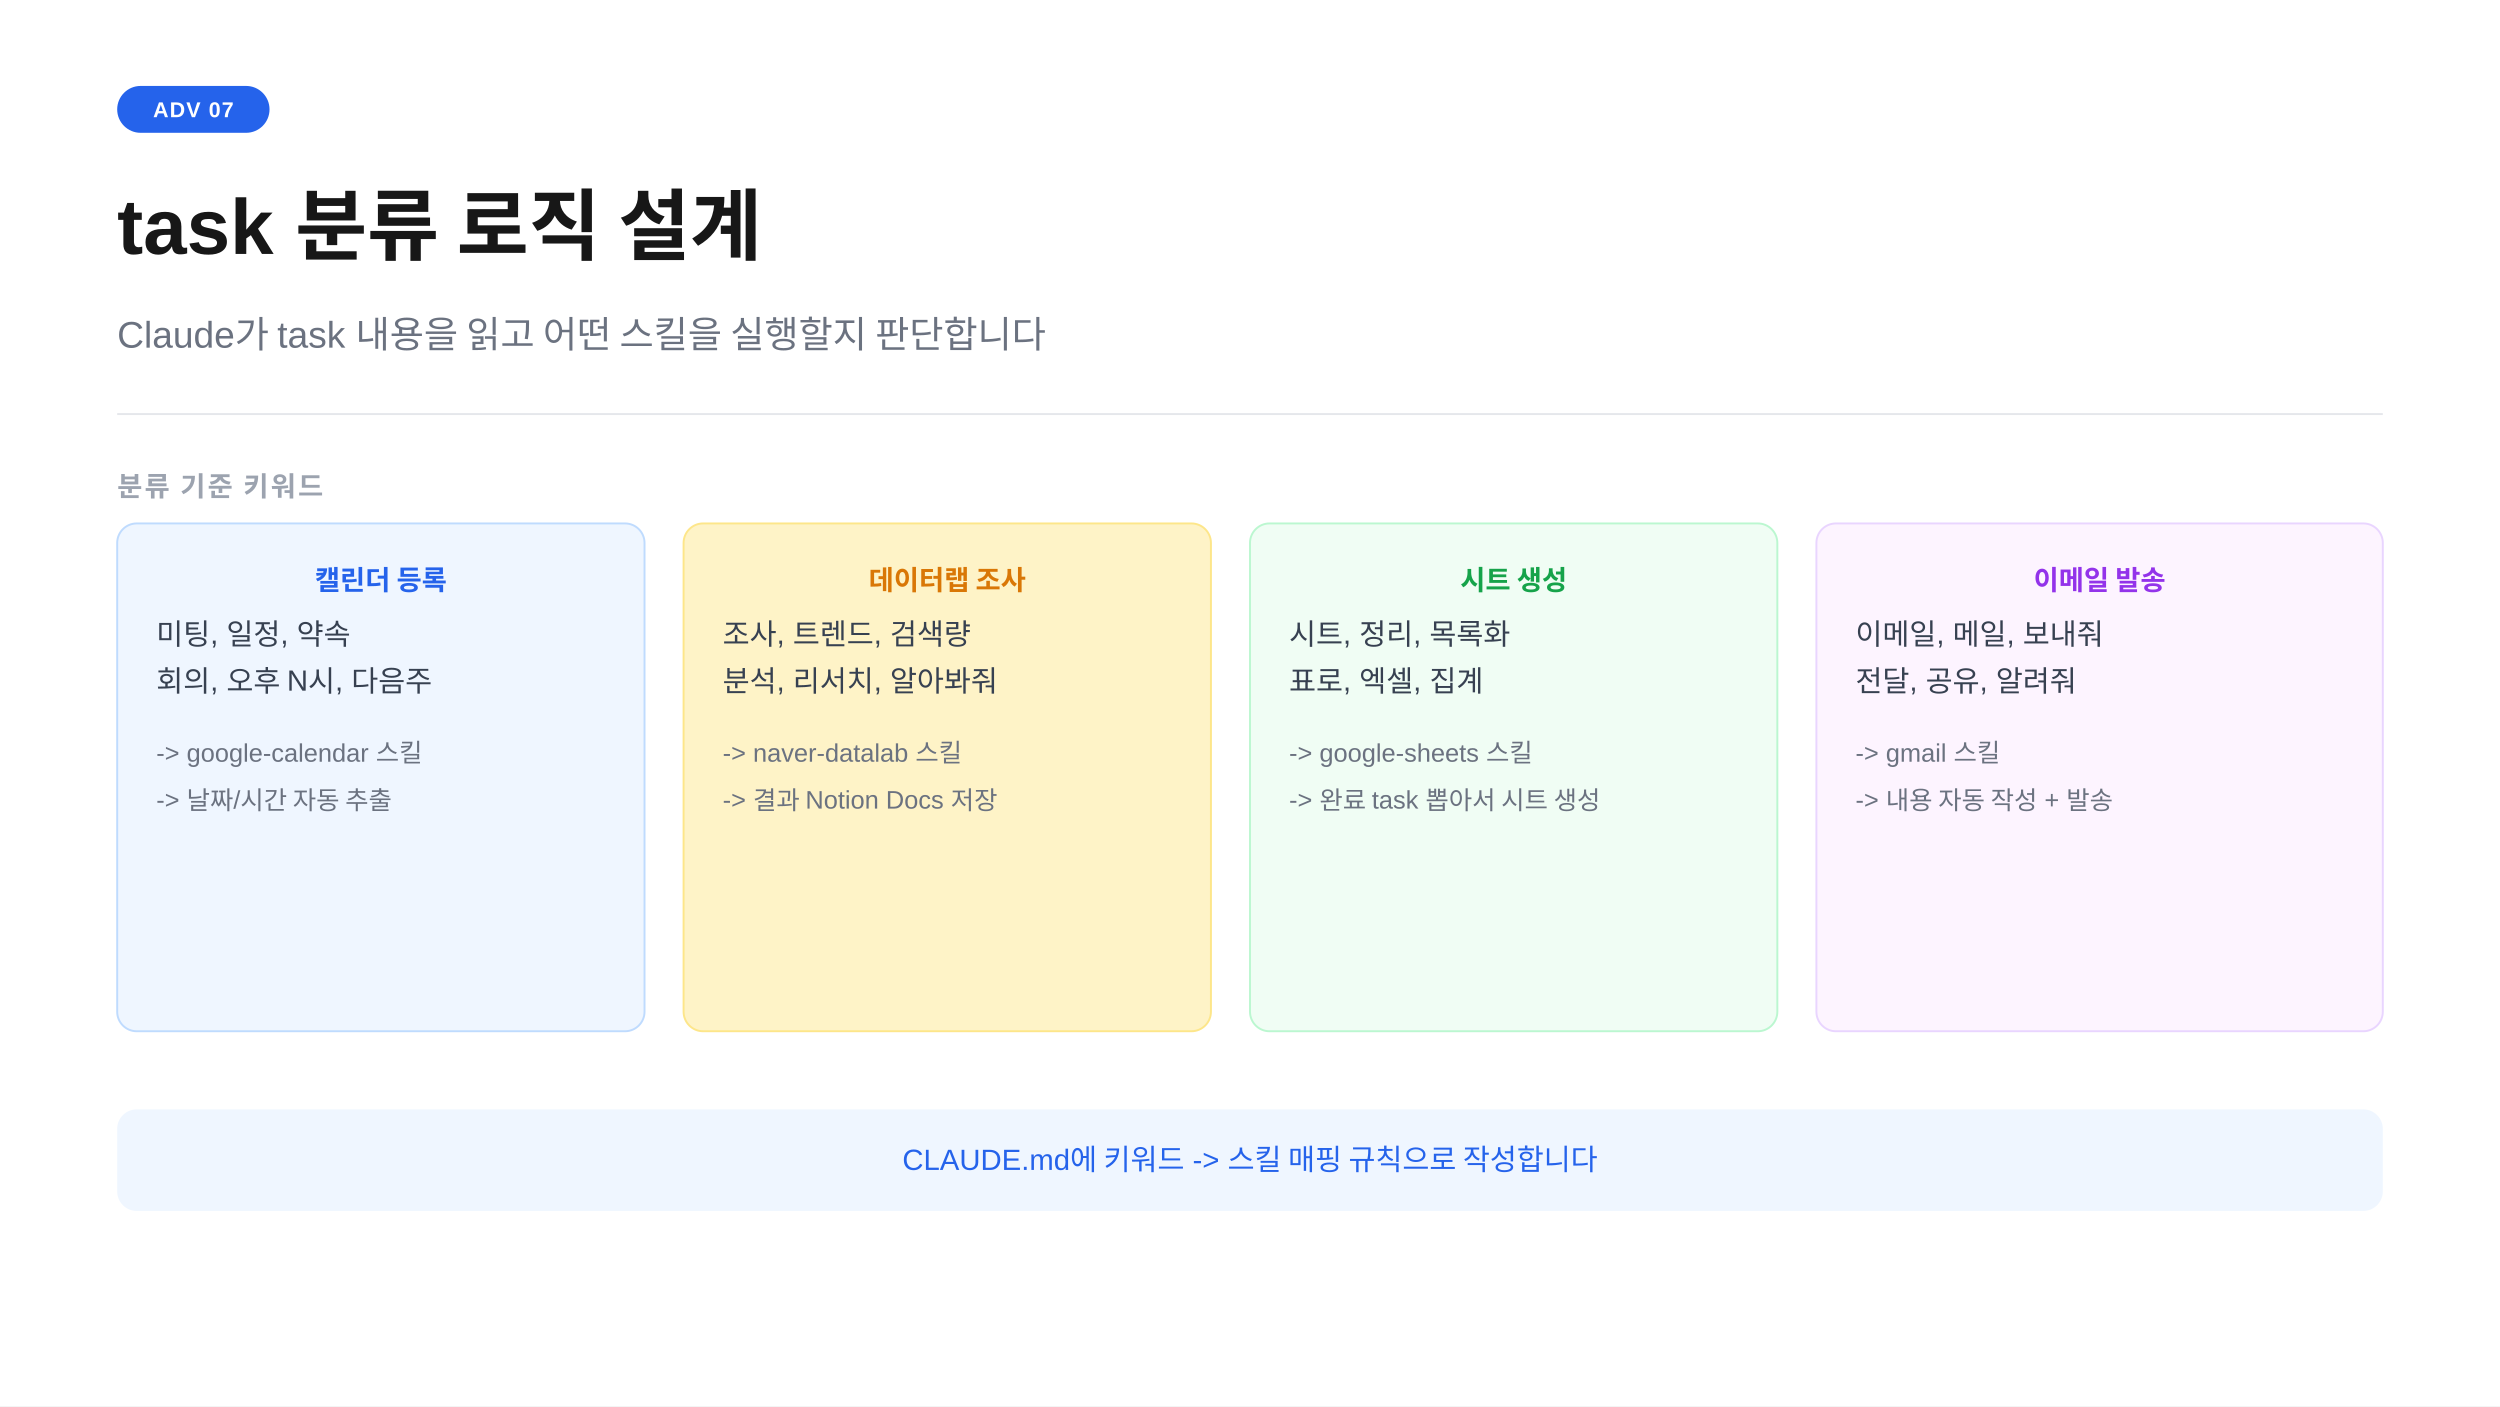
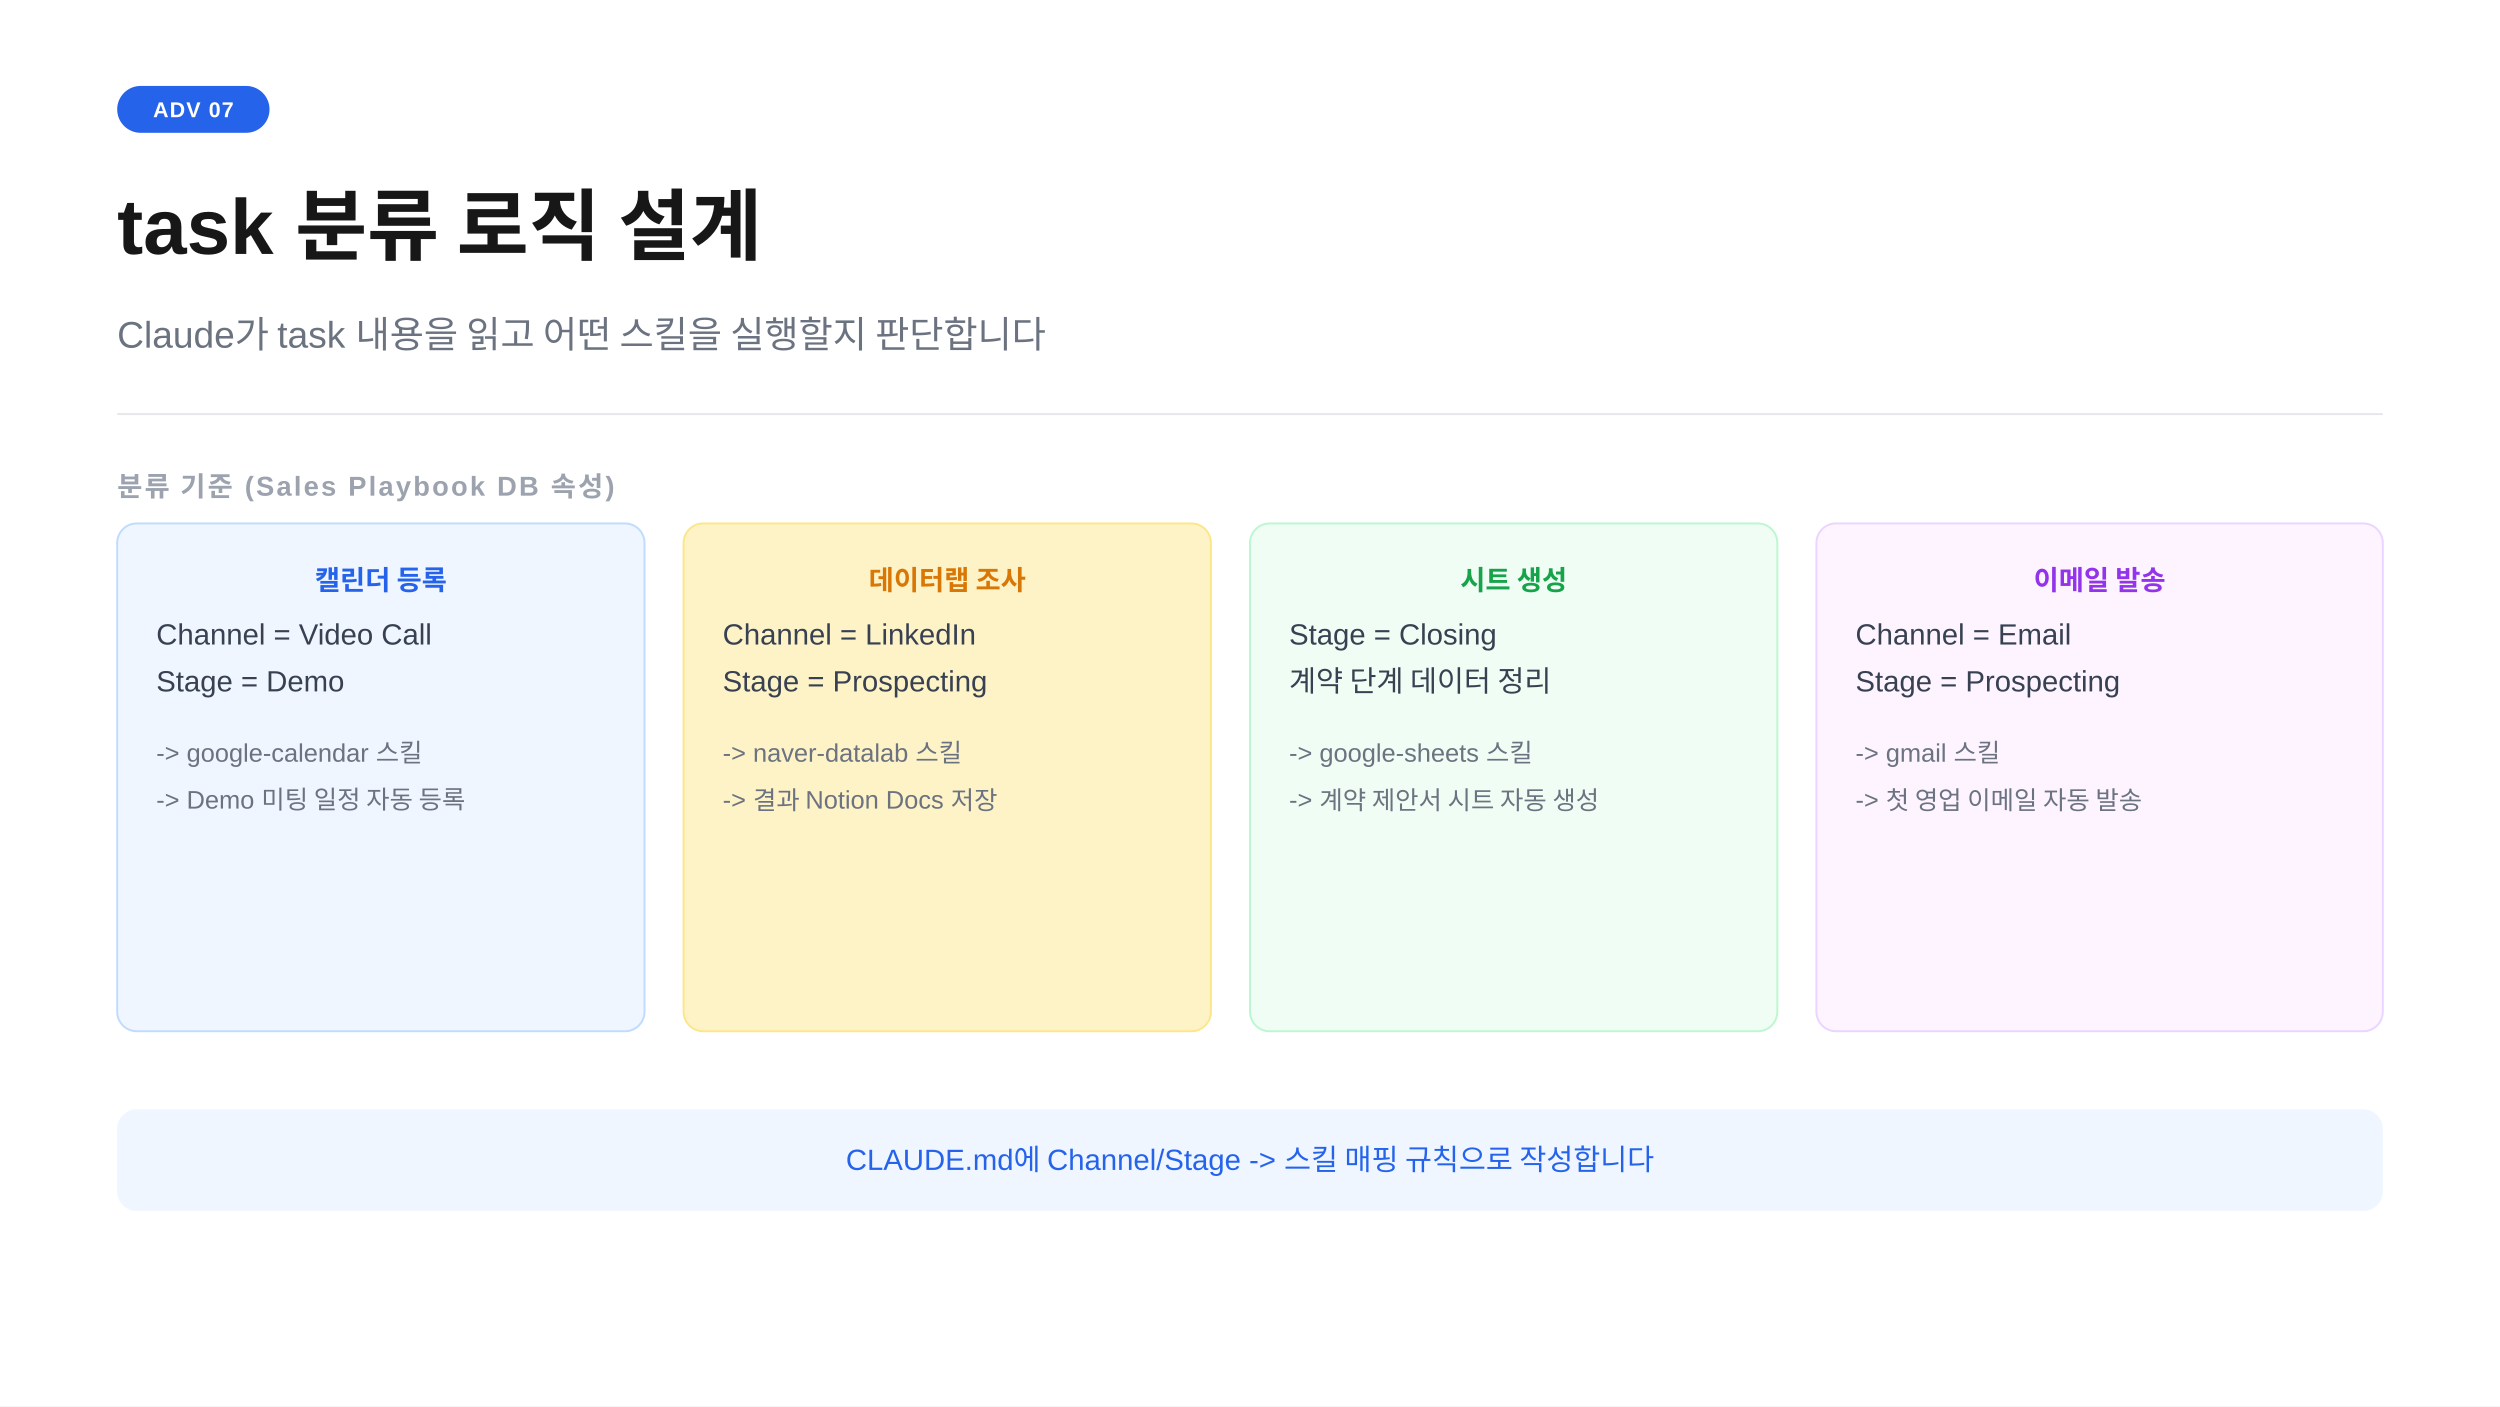
<svg xmlns="http://www.w3.org/2000/svg" width="1280" height="720" viewBox="0 0 1280 720">
  <rect width="1280" height="720" fill="#ffffff" />
  <rect x="60" y="44" width="78" height="24" rx="12" fill="#2563eb" />
  <text x="99" y="60" text-anchor="middle" font-family="-apple-system,BlinkMacSystemFont,'Segoe UI',Arial,sans-serif" font-size="11" font-weight="700" fill="#ffffff" letter-spacing="0.05em">ADV 07</text>
  <text x="60" y="130" font-family="-apple-system,BlinkMacSystemFont,'Segoe UI',Arial,sans-serif" font-size="40" font-weight="700" fill="#171717">task 분류 로직 설계</text>
  <text x="60" y="178" font-family="-apple-system,BlinkMacSystemFont,'Segoe UI',Arial,sans-serif" font-size="19" fill="#6b7280">Claude가 task 내용을 읽고 어떤 스킬을 실행할지 판단합니다</text>
  <line x1="60" y1="212" x2="1220" y2="212" stroke="#e5e7eb" stroke-width="1" />
-   <text x="60" y="254" font-family="-apple-system,BlinkMacSystemFont,'Segoe UI',Arial,sans-serif" font-size="14" font-weight="600" fill="#9ca3af" letter-spacing="0.08em">분류 기준 키워드</text>
+   <text x="60" y="254" font-family="-apple-system,BlinkMacSystemFont,'Segoe UI',Arial,sans-serif" font-size="14" font-weight="600" fill="#9ca3af" letter-spacing="0.08em">분류 기준 (Sales Playbook DB 속성)</text>
  <rect x="60" y="268" width="270" height="260" rx="10" fill="#eff6ff" stroke="#bfdbfe" stroke-width="1" />
  <text x="195" y="302" text-anchor="middle" font-family="-apple-system,BlinkMacSystemFont,'Segoe UI',Arial,sans-serif" font-size="14" font-weight="700" fill="#2563eb">캘린더 등록</text>
-   <text x="80" y="330" font-family="-apple-system,BlinkMacSystemFont,'Segoe UI',Arial,sans-serif" font-size="15" fill="#374151">미팅, 일정, 약속</text>
-   <text x="80" y="354" font-family="-apple-system,BlinkMacSystemFont,'Segoe UI',Arial,sans-serif" font-size="15" fill="#374151">회의, 오후 N시, 다음주</text>
+   <text x="80" y="330" font-family="-apple-system,BlinkMacSystemFont,'Segoe UI',Arial,sans-serif" font-size="15" fill="#374151">Channel = Video Call</text>
+   <text x="80" y="354" font-family="-apple-system,BlinkMacSystemFont,'Segoe UI',Arial,sans-serif" font-size="15" fill="#374151">Stage = Demo</text>
  <text x="80" y="390" font-family="-apple-system,BlinkMacSystemFont,'Segoe UI',Arial,sans-serif" font-size="13" fill="#6b7280">-&gt; google-calendar 스킬</text>
-   <text x="80" y="414" font-family="-apple-system,BlinkMacSystemFont,'Segoe UI',Arial,sans-serif" font-size="13" fill="#6b7280">-&gt; 날짜/시간 자동 추출</text>
+   <text x="80" y="414" font-family="-apple-system,BlinkMacSystemFont,'Segoe UI',Arial,sans-serif" font-size="13" fill="#6b7280">-&gt; Demo 미팅 일정 자동 등록</text>
  <rect x="350" y="268" width="270" height="260" rx="10" fill="#fef3c7" stroke="#fde68a" stroke-width="1" />
  <text x="485" y="302" text-anchor="middle" font-family="-apple-system,BlinkMacSystemFont,'Segoe UI',Arial,sans-serif" font-size="14" font-weight="700" fill="#d97706">데이터랩 조사</text>
-   <text x="370" y="330" font-family="-apple-system,BlinkMacSystemFont,'Segoe UI',Arial,sans-serif" font-size="15" fill="#374151">조사, 트렌드, 검색량</text>
-   <text x="370" y="354" font-family="-apple-system,BlinkMacSystemFont,'Segoe UI',Arial,sans-serif" font-size="15" fill="#374151">분석, 리서치, 알아봐줘</text>
+   <text x="370" y="330" font-family="-apple-system,BlinkMacSystemFont,'Segoe UI',Arial,sans-serif" font-size="15" fill="#374151">Channel = LinkedIn</text>
+   <text x="370" y="354" font-family="-apple-system,BlinkMacSystemFont,'Segoe UI',Arial,sans-serif" font-size="15" fill="#374151">Stage = Prospecting</text>
  <text x="370" y="390" font-family="-apple-system,BlinkMacSystemFont,'Segoe UI',Arial,sans-serif" font-size="13" fill="#6b7280">-&gt; naver-datalab 스킬</text>
  <text x="370" y="414" font-family="-apple-system,BlinkMacSystemFont,'Segoe UI',Arial,sans-serif" font-size="13" fill="#6b7280">-&gt; 결과 Notion Docs 저장</text>
  <rect x="640" y="268" width="270" height="260" rx="10" fill="#f0fdf4" stroke="#bbf7d0" stroke-width="1" />
  <text x="775" y="302" text-anchor="middle" font-family="-apple-system,BlinkMacSystemFont,'Segoe UI',Arial,sans-serif" font-size="14" font-weight="700" fill="#16a34a">시트 생성</text>
-   <text x="660" y="330" font-family="-apple-system,BlinkMacSystemFont,'Segoe UI',Arial,sans-serif" font-size="15" fill="#374151">시트, 정리, 목록화</text>
-   <text x="660" y="354" font-family="-apple-system,BlinkMacSystemFont,'Segoe UI',Arial,sans-serif" font-size="15" fill="#374151">표로, 엑셀, 집계</text>
+   <text x="660" y="330" font-family="-apple-system,BlinkMacSystemFont,'Segoe UI',Arial,sans-serif" font-size="15" fill="#374151">Stage = Closing</text>
+   <text x="660" y="354" font-family="-apple-system,BlinkMacSystemFont,'Segoe UI',Arial,sans-serif" font-size="15" fill="#374151">계약 단계 데이터 정리</text>
  <text x="660" y="390" font-family="-apple-system,BlinkMacSystemFont,'Segoe UI',Arial,sans-serif" font-size="13" fill="#6b7280">-&gt; google-sheets 스킬</text>
-   <text x="660" y="414" font-family="-apple-system,BlinkMacSystemFont,'Segoe UI',Arial,sans-serif" font-size="13" fill="#6b7280">-&gt; 완료 task 뽑아서 시트 생성</text>
+   <text x="660" y="414" font-family="-apple-system,BlinkMacSystemFont,'Segoe UI',Arial,sans-serif" font-size="13" fill="#6b7280">-&gt; 계약 제안서 시트 자동 생성</text>
  <rect x="930" y="268" width="290" height="260" rx="10" fill="#fdf4ff" stroke="#e9d5ff" stroke-width="1" />
  <text x="1075" y="302" text-anchor="middle" font-family="-apple-system,BlinkMacSystemFont,'Segoe UI',Arial,sans-serif" font-size="14" font-weight="700" fill="#9333ea">이메일 발송</text>
-   <text x="950" y="330" font-family="-apple-system,BlinkMacSystemFont,'Segoe UI',Arial,sans-serif" font-size="15" fill="#374151">이메일, 메일, 보내줘</text>
-   <text x="950" y="354" font-family="-apple-system,BlinkMacSystemFont,'Segoe UI',Arial,sans-serif" font-size="15" fill="#374151">전달, 공유, 알려줘</text>
+   <text x="950" y="330" font-family="-apple-system,BlinkMacSystemFont,'Segoe UI',Arial,sans-serif" font-size="15" fill="#374151">Channel = Email</text>
+   <text x="950" y="354" font-family="-apple-system,BlinkMacSystemFont,'Segoe UI',Arial,sans-serif" font-size="15" fill="#374151">Stage = Prospecting</text>
  <text x="950" y="390" font-family="-apple-system,BlinkMacSystemFont,'Segoe UI',Arial,sans-serif" font-size="13" fill="#6b7280">-&gt; gmail 스킬</text>
-   <text x="950" y="414" font-family="-apple-system,BlinkMacSystemFont,'Segoe UI',Arial,sans-serif" font-size="13" fill="#6b7280">-&gt; 내용 자동 작성 + 발송</text>
+   <text x="950" y="414" font-family="-apple-system,BlinkMacSystemFont,'Segoe UI',Arial,sans-serif" font-size="13" fill="#6b7280">-&gt; 첫 영업 이메일 자동 발송</text>
  <rect x="60" y="568" width="1160" height="52" rx="10" fill="#eff6ff" />
-   <text x="640" y="599" text-anchor="middle" font-family="-apple-system,BlinkMacSystemFont,'Segoe UI',Arial,sans-serif" font-size="15" fill="#2563eb">CLAUDE.md에 키워드 -&gt; 스킬 매핑 규칙으로 작성합니다</text>
+   <text x="640" y="599" text-anchor="middle" font-family="-apple-system,BlinkMacSystemFont,'Segoe UI',Arial,sans-serif" font-size="15" fill="#2563eb">CLAUDE.md에 Channel/Stage -&gt; 스킬 매핑 규칙으로 작성합니다</text>
</svg>
